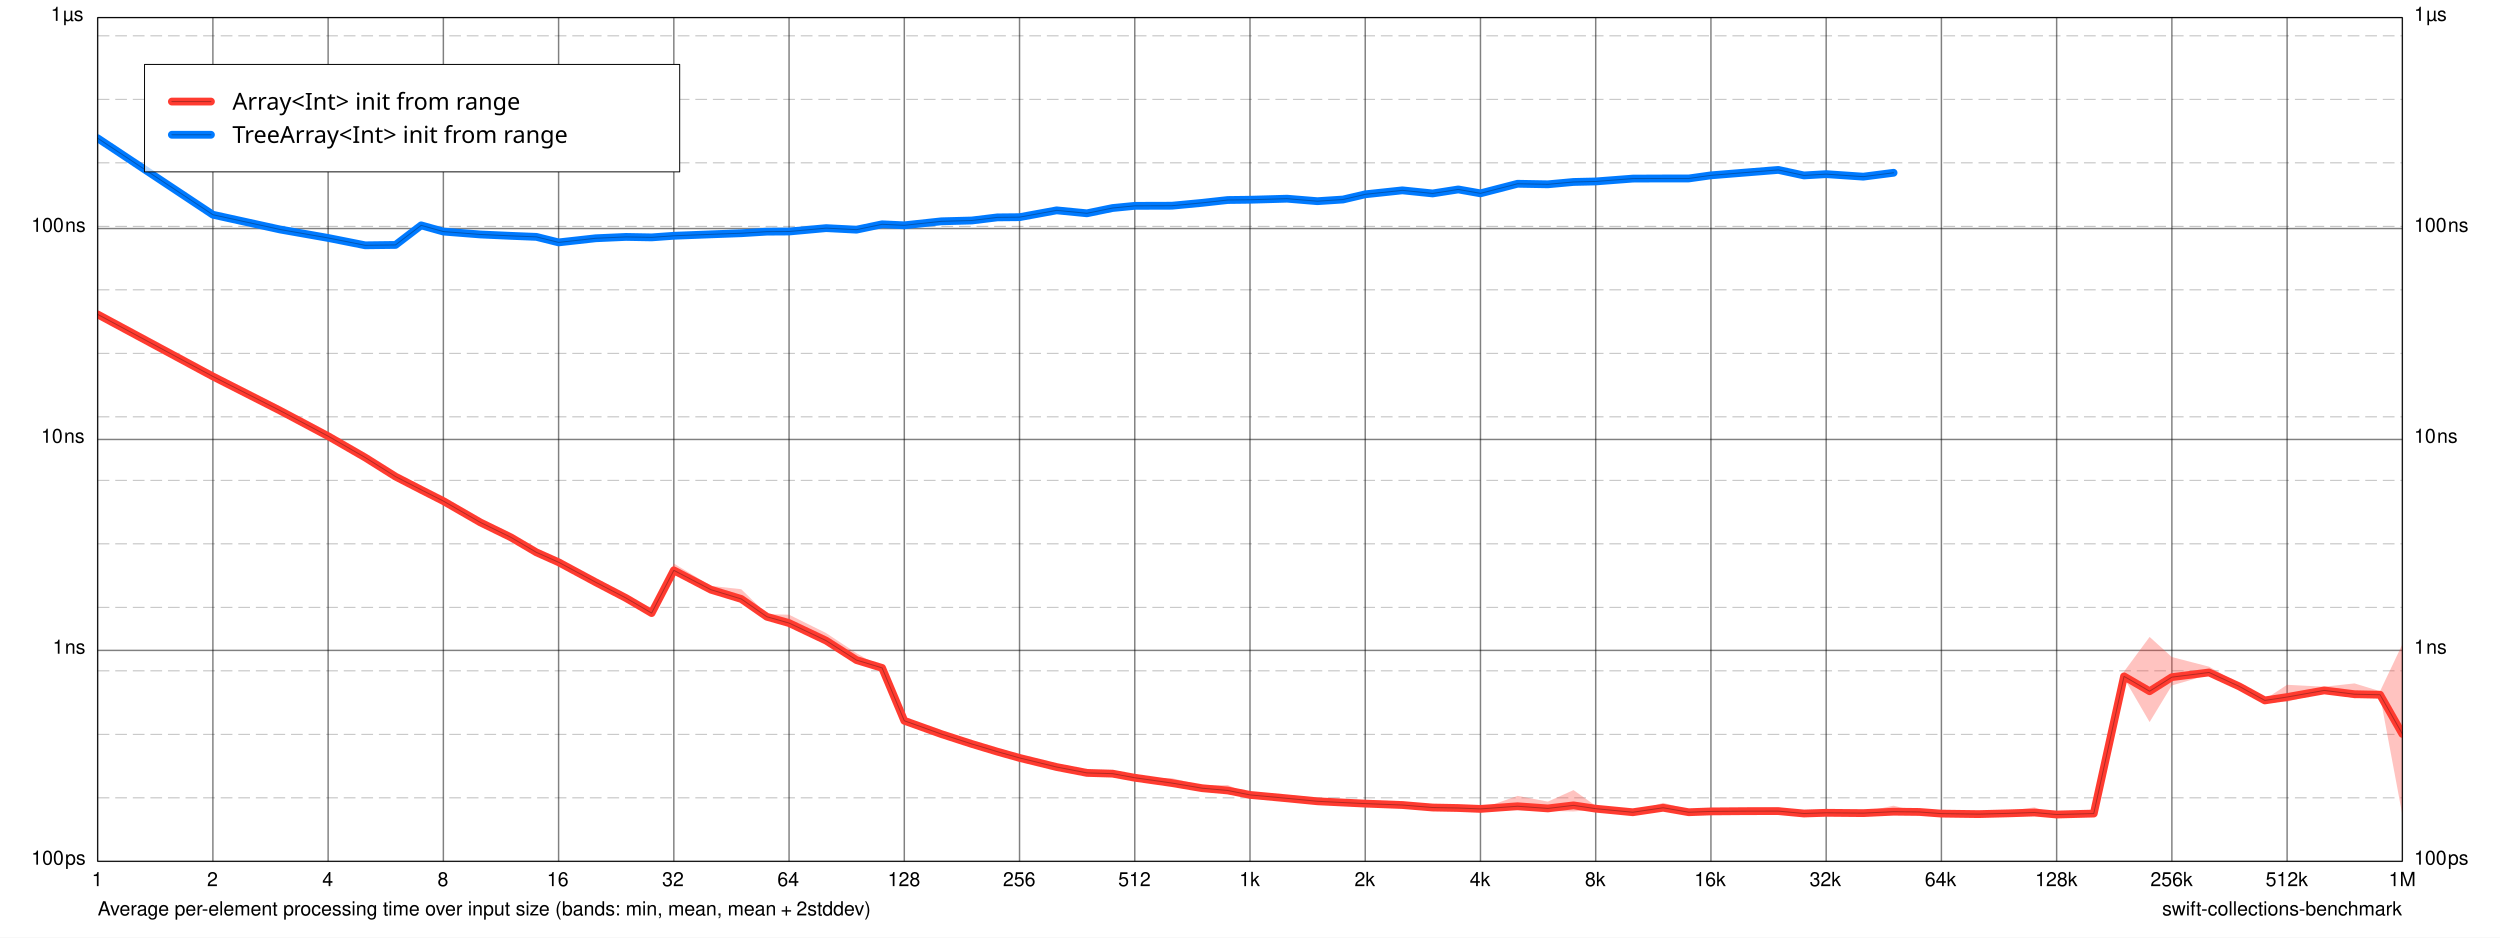
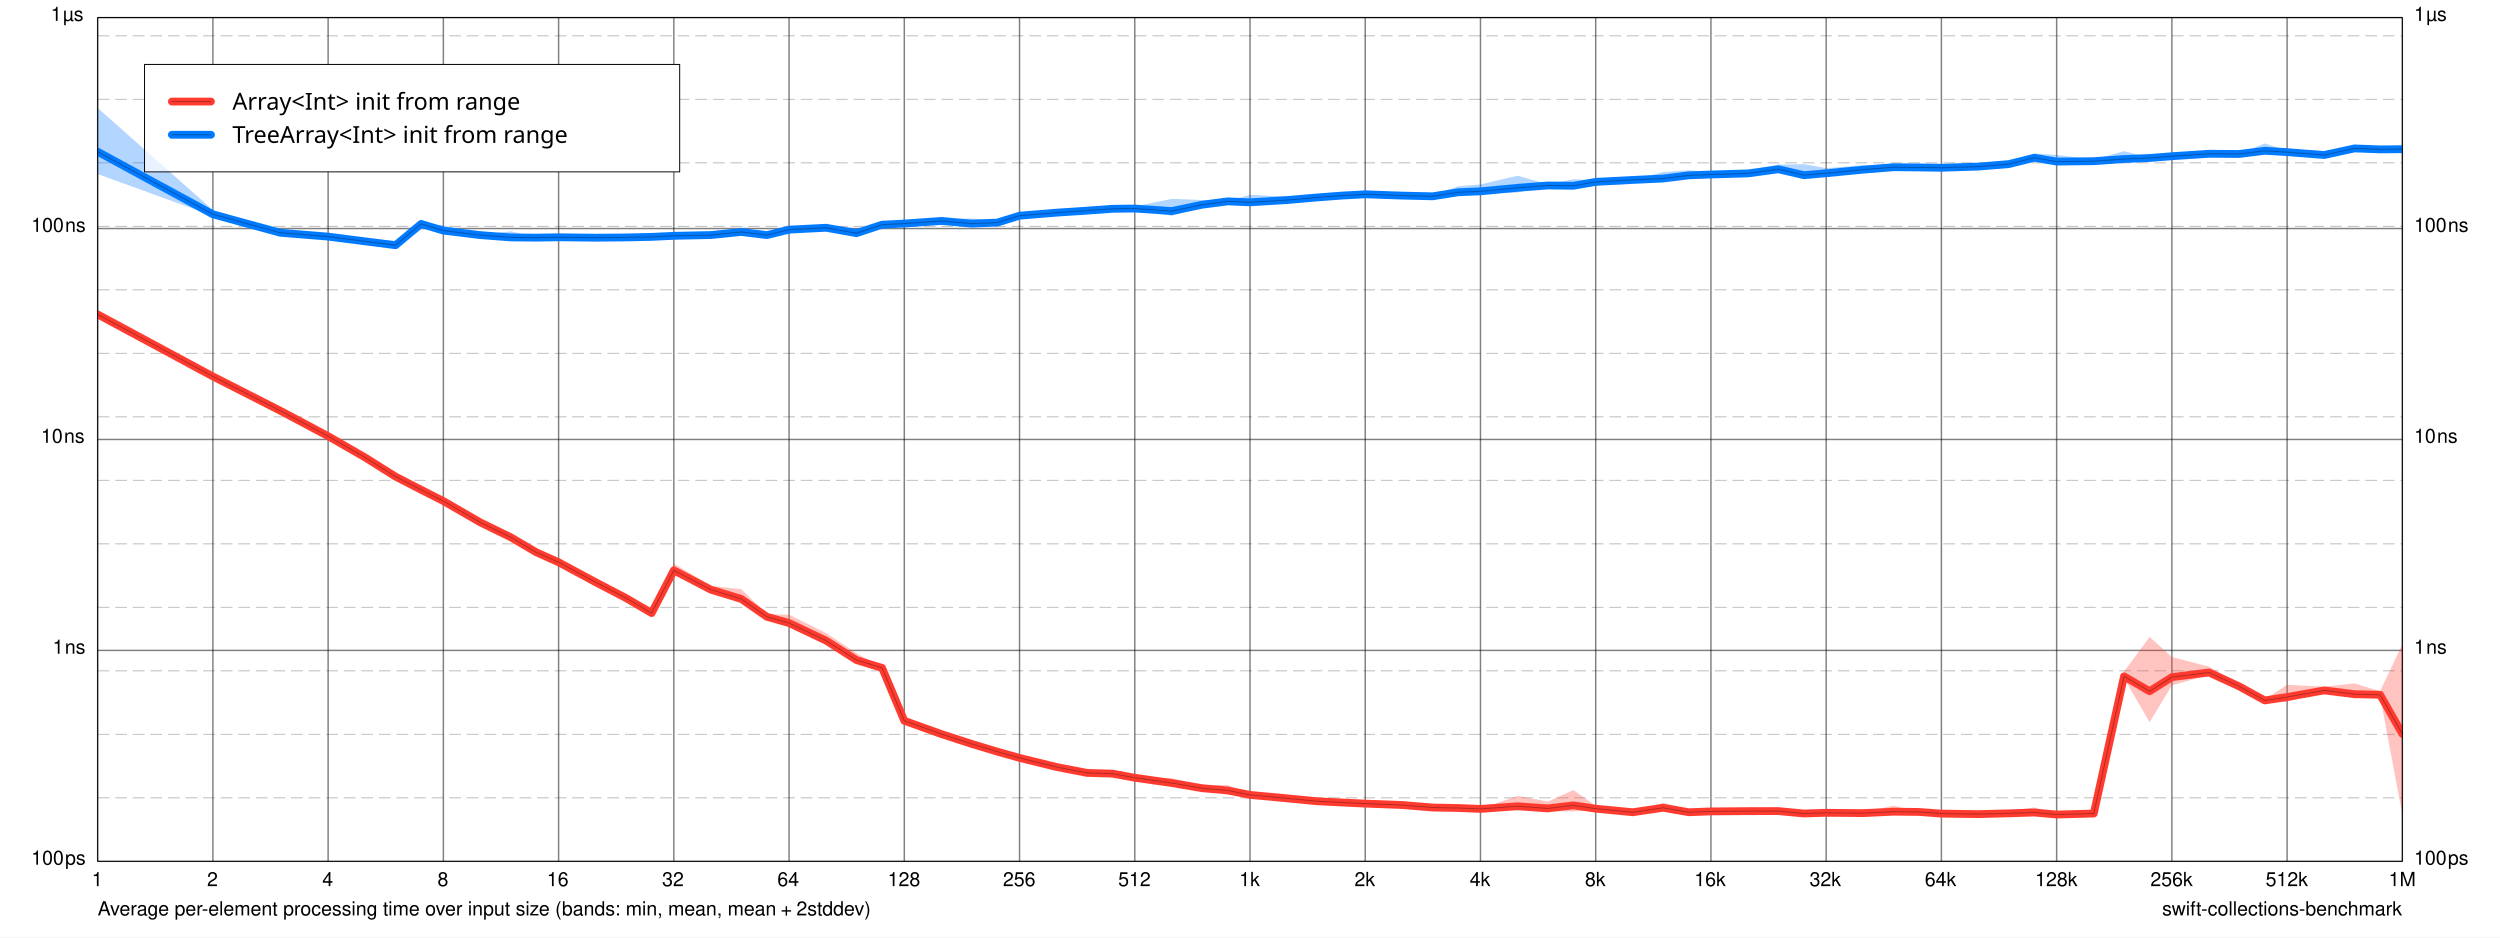
<svg xmlns="http://www.w3.org/2000/svg" xmlns:xlink="http://www.w3.org/1999/xlink" width="1280.0px" height="480.0px" viewBox="0.0 0.0 1280.0 480.0" version="1.1">
  <path d="M 0 0 L 0 480 L 1280 480 L 1280 0 z" fill="#FFFFFF" fill-opacity="1.0" stroke="none" />
  <text x="50" y="468.7" font-family="Helvetica" font-size="10" font-weight="normal" font-style="normal" fill="#000000" fill-opacity="1">Average per-element processing time over input size (bands: min, mean, mean + 2stddev)</text>
  <a xlink:href="https://github.com/apple/swift-collections-benchmark">
    <text x="1107" y="468.7" font-family="Helvetica" font-size="10" font-weight="normal" font-style="normal" fill="#000000" fill-opacity="1">swift-collections-benchmark</text>
  </a>
  <path d="M 50 9 L 50 441" fill="none" stroke-width="0.75" stroke="#000000" stroke-opacity="0.498" stroke-linecap="butt" stroke-linejoin="round" />
  <text x="47" y="453.7" font-family="Helvetica" font-size="10" font-weight="normal" font-style="normal" fill="#000000" fill-opacity="1">1</text>
  <path d="M 109 9 L 109 441" fill="none" stroke-width="0.75" stroke="#000000" stroke-opacity="0.498" stroke-linecap="butt" stroke-linejoin="round" />
  <text x="106" y="453.7" font-family="Helvetica" font-size="10" font-weight="normal" font-style="normal" fill="#000000" fill-opacity="1">2</text>
  <path d="M 168 9 L 168 441" fill="none" stroke-width="0.75" stroke="#000000" stroke-opacity="0.498" stroke-linecap="butt" stroke-linejoin="round" />
  <text x="165" y="453.7" font-family="Helvetica" font-size="10" font-weight="normal" font-style="normal" fill="#000000" fill-opacity="1">4</text>
  <path d="M 227 9 L 227 441" fill="none" stroke-width="0.75" stroke="#000000" stroke-opacity="0.498" stroke-linecap="butt" stroke-linejoin="round" />
  <text x="224" y="453.7" font-family="Helvetica" font-size="10" font-weight="normal" font-style="normal" fill="#000000" fill-opacity="1">8</text>
  <path d="M 286 9 L 286 441" fill="none" stroke-width="0.75" stroke="#000000" stroke-opacity="0.498" stroke-linecap="butt" stroke-linejoin="round" />
  <text x="280" y="453.7" font-family="Helvetica" font-size="10" font-weight="normal" font-style="normal" fill="#000000" fill-opacity="1">16</text>
  <path d="M 345 9 L 345 441" fill="none" stroke-width="0.75" stroke="#000000" stroke-opacity="0.498" stroke-linecap="butt" stroke-linejoin="round" />
  <text x="339" y="453.7" font-family="Helvetica" font-size="10" font-weight="normal" font-style="normal" fill="#000000" fill-opacity="1">32</text>
  <path d="M 404 9 L 404 441" fill="none" stroke-width="0.75" stroke="#000000" stroke-opacity="0.498" stroke-linecap="butt" stroke-linejoin="round" />
  <text x="398" y="453.7" font-family="Helvetica" font-size="10" font-weight="normal" font-style="normal" fill="#000000" fill-opacity="1">64</text>
  <path d="M 463 9 L 463 441" fill="none" stroke-width="0.75" stroke="#000000" stroke-opacity="0.498" stroke-linecap="butt" stroke-linejoin="round" />
  <text x="454.5" y="453.7" font-family="Helvetica" font-size="10" font-weight="normal" font-style="normal" fill="#000000" fill-opacity="1">128</text>
  <path d="M 522 9 L 522 441" fill="none" stroke-width="0.75" stroke="#000000" stroke-opacity="0.498" stroke-linecap="butt" stroke-linejoin="round" />
  <text x="513.5" y="453.7" font-family="Helvetica" font-size="10" font-weight="normal" font-style="normal" fill="#000000" fill-opacity="1">256</text>
  <path d="M 581 9 L 581 441" fill="none" stroke-width="0.75" stroke="#000000" stroke-opacity="0.498" stroke-linecap="butt" stroke-linejoin="round" />
  <text x="572.5" y="453.7" font-family="Helvetica" font-size="10" font-weight="normal" font-style="normal" fill="#000000" fill-opacity="1">512</text>
  <path d="M 640 9 L 640 441" fill="none" stroke-width="0.75" stroke="#000000" stroke-opacity="0.498" stroke-linecap="butt" stroke-linejoin="round" />
  <text x="634.5" y="453.7" font-family="Helvetica" font-size="10" font-weight="normal" font-style="normal" fill="#000000" fill-opacity="1">1k</text>
  <path d="M 699 9 L 699 441" fill="none" stroke-width="0.75" stroke="#000000" stroke-opacity="0.498" stroke-linecap="butt" stroke-linejoin="round" />
  <text x="693.5" y="453.7" font-family="Helvetica" font-size="10" font-weight="normal" font-style="normal" fill="#000000" fill-opacity="1">2k</text>
  <path d="M 758 9 L 758 441" fill="none" stroke-width="0.75" stroke="#000000" stroke-opacity="0.498" stroke-linecap="butt" stroke-linejoin="round" />
  <text x="752.5" y="453.7" font-family="Helvetica" font-size="10" font-weight="normal" font-style="normal" fill="#000000" fill-opacity="1">4k</text>
  <path d="M 817 9 L 817 441" fill="none" stroke-width="0.75" stroke="#000000" stroke-opacity="0.498" stroke-linecap="butt" stroke-linejoin="round" />
  <text x="811.5" y="453.7" font-family="Helvetica" font-size="10" font-weight="normal" font-style="normal" fill="#000000" fill-opacity="1">8k</text>
  <path d="M 876 9 L 876 441" fill="none" stroke-width="0.75" stroke="#000000" stroke-opacity="0.498" stroke-linecap="butt" stroke-linejoin="round" />
  <text x="867.5" y="453.7" font-family="Helvetica" font-size="10" font-weight="normal" font-style="normal" fill="#000000" fill-opacity="1">16k</text>
  <path d="M 935 9 L 935 441" fill="none" stroke-width="0.75" stroke="#000000" stroke-opacity="0.498" stroke-linecap="butt" stroke-linejoin="round" />
  <text x="926.5" y="453.7" font-family="Helvetica" font-size="10" font-weight="normal" font-style="normal" fill="#000000" fill-opacity="1">32k</text>
  <path d="M 994 9 L 994 441" fill="none" stroke-width="0.75" stroke="#000000" stroke-opacity="0.498" stroke-linecap="butt" stroke-linejoin="round" />
  <text x="985.5" y="453.7" font-family="Helvetica" font-size="10" font-weight="normal" font-style="normal" fill="#000000" fill-opacity="1">64k</text>
  <path d="M 1053 9 L 1053 441" fill="none" stroke-width="0.75" stroke="#000000" stroke-opacity="0.498" stroke-linecap="butt" stroke-linejoin="round" />
  <text x="1042" y="453.7" font-family="Helvetica" font-size="10" font-weight="normal" font-style="normal" fill="#000000" fill-opacity="1">128k</text>
  <path d="M 1112 9 L 1112 441" fill="none" stroke-width="0.75" stroke="#000000" stroke-opacity="0.498" stroke-linecap="butt" stroke-linejoin="round" />
  <text x="1101" y="453.7" font-family="Helvetica" font-size="10" font-weight="normal" font-style="normal" fill="#000000" fill-opacity="1">256k</text>
  <path d="M 1171 9 L 1171 441" fill="none" stroke-width="0.75" stroke="#000000" stroke-opacity="0.498" stroke-linecap="butt" stroke-linejoin="round" />
  <text x="1160" y="453.7" font-family="Helvetica" font-size="10" font-weight="normal" font-style="normal" fill="#000000" fill-opacity="1">512k</text>
  <path d="M 1230 9 L 1230 441" fill="none" stroke-width="0.75" stroke="#000000" stroke-opacity="0.498" stroke-linecap="butt" stroke-linejoin="round" />
  <text x="1223" y="453.7" font-family="Helvetica" font-size="10" font-weight="normal" font-style="normal" fill="#000000" fill-opacity="1">1M</text>
  <path d="M 50 441 L 1230 441" fill="none" stroke-width="0.75" stroke="#000000" stroke-opacity="0.498" stroke-linecap="butt" stroke-linejoin="round" />
  <text x="16" y="442.7" font-family="Helvetica" font-size="10" font-weight="normal" font-style="normal" fill="#000000" fill-opacity="1">100 ps</text>
  <text x="1236" y="442.7" font-family="Helvetica" font-size="10" font-weight="normal" font-style="normal" fill="#000000" fill-opacity="1">100 ps</text>
  <path d="M 50 333 L 1230 333" fill="none" stroke-width="0.75" stroke="#000000" stroke-opacity="0.498" stroke-linecap="butt" stroke-linejoin="round" />
  <text x="27" y="334.7" font-family="Helvetica" font-size="10" font-weight="normal" font-style="normal" fill="#000000" fill-opacity="1">1 ns</text>
  <text x="1236" y="334.7" font-family="Helvetica" font-size="10" font-weight="normal" font-style="normal" fill="#000000" fill-opacity="1">1 ns</text>
  <path d="M 50 225 L 1230 225" fill="none" stroke-width="0.75" stroke="#000000" stroke-opacity="0.498" stroke-linecap="butt" stroke-linejoin="round" />
  <text x="21" y="226.7" font-family="Helvetica" font-size="10" font-weight="normal" font-style="normal" fill="#000000" fill-opacity="1">10 ns</text>
  <text x="1236" y="226.7" font-family="Helvetica" font-size="10" font-weight="normal" font-style="normal" fill="#000000" fill-opacity="1">10 ns</text>
  <path d="M 50 117 L 1230 117" fill="none" stroke-width="0.75" stroke="#000000" stroke-opacity="0.498" stroke-linecap="butt" stroke-linejoin="round" />
  <text x="16" y="118.7" font-family="Helvetica" font-size="10" font-weight="normal" font-style="normal" fill="#000000" fill-opacity="1">100 ns</text>
  <text x="1236" y="118.7" font-family="Helvetica" font-size="10" font-weight="normal" font-style="normal" fill="#000000" fill-opacity="1">100 ns</text>
  <path d="M 50 9 L 1230 9" fill="none" stroke-width="0.75" stroke="#000000" stroke-opacity="0.498" stroke-linecap="butt" stroke-linejoin="round" />
  <text x="26" y="10.7" font-family="Helvetica" font-size="10" font-weight="normal" font-style="normal" fill="#000000" fill-opacity="1">1 µs</text>
  <text x="1236" y="10.7" font-family="Helvetica" font-size="10" font-weight="normal" font-style="normal" fill="#000000" fill-opacity="1">1 µs</text>
  <path d="M 50 408.49 L 1230 408.49" fill="none" stroke-width="0.5" stroke="#000000" stroke-opacity="0.259" stroke-linecap="butt" stroke-linejoin="round" stroke-dasharray="6 3" stroke-dashoffset="0" />
  <path d="M 50 375.98 L 1230 375.98" fill="none" stroke-width="0.5" stroke="#000000" stroke-opacity="0.259" stroke-linecap="butt" stroke-linejoin="round" stroke-dasharray="6 3" stroke-dashoffset="0" />
  <path d="M 50 343.47 L 1230 343.47" fill="none" stroke-width="0.5" stroke="#000000" stroke-opacity="0.259" stroke-linecap="butt" stroke-linejoin="round" stroke-dasharray="6 3" stroke-dashoffset="0" />
  <path d="M 50 310.96 L 1230 310.96" fill="none" stroke-width="0.5" stroke="#000000" stroke-opacity="0.259" stroke-linecap="butt" stroke-linejoin="round" stroke-dasharray="6 3" stroke-dashoffset="0" />
  <path d="M 50 278.44 L 1230 278.44" fill="none" stroke-width="0.5" stroke="#000000" stroke-opacity="0.259" stroke-linecap="butt" stroke-linejoin="round" stroke-dasharray="6 3" stroke-dashoffset="0" />
  <path d="M 50 245.93 L 1230 245.93" fill="none" stroke-width="0.5" stroke="#000000" stroke-opacity="0.259" stroke-linecap="butt" stroke-linejoin="round" stroke-dasharray="6 3" stroke-dashoffset="0" />
  <path d="M 50 213.42 L 1230 213.42" fill="none" stroke-width="0.5" stroke="#000000" stroke-opacity="0.259" stroke-linecap="butt" stroke-linejoin="round" stroke-dasharray="6 3" stroke-dashoffset="0" />
  <path d="M 50 180.91 L 1230 180.91" fill="none" stroke-width="0.5" stroke="#000000" stroke-opacity="0.259" stroke-linecap="butt" stroke-linejoin="round" stroke-dasharray="6 3" stroke-dashoffset="0" />
  <path d="M 50 148.4 L 1230 148.4" fill="none" stroke-width="0.5" stroke="#000000" stroke-opacity="0.259" stroke-linecap="butt" stroke-linejoin="round" stroke-dasharray="6 3" stroke-dashoffset="0" />
  <path d="M 50 115.89 L 1230 115.89" fill="none" stroke-width="0.5" stroke="#000000" stroke-opacity="0.259" stroke-linecap="butt" stroke-linejoin="round" stroke-dasharray="6 3" stroke-dashoffset="0" />
  <path d="M 50 83.376 L 1230 83.376" fill="none" stroke-width="0.5" stroke="#000000" stroke-opacity="0.259" stroke-linecap="butt" stroke-linejoin="round" stroke-dasharray="6 3" stroke-dashoffset="0" />
  <path d="M 50 50.865 L 1230 50.865" fill="none" stroke-width="0.5" stroke="#000000" stroke-opacity="0.259" stroke-linecap="butt" stroke-linejoin="round" stroke-dasharray="6 3" stroke-dashoffset="0" />
  <path d="M 50 18.354 L 1230 18.354" fill="none" stroke-width="0.5" stroke="#000000" stroke-opacity="0.259" stroke-linecap="butt" stroke-linejoin="round" stroke-dasharray="6 3" stroke-dashoffset="0" />
  <path d="M 74 33 L 74 88 L 348 88 L 348 33 z" fill="#FFFFFF" fill-opacity="1.0" stroke="none" />
  <clipPath id="clip-0">
    <path d="M 50 9 L 50 441 L 1230 441 L 1230 9 z" />
  </clipPath>
  <g clip-path="url(#clip-0)">
-     <path d="M 50 70.775L 109 109.94L 143.51 117.52L 168 121.83L 186.99 125.6L 202.51 125.4L 215.63 115.38L 227 118.56L 245.99 120.05L 261.51 120.75L 274.63 121.28L 286 124.11L 304.99 121.99L 320.51 121.3L 333.63 121.54L 345 120.72L 363.99 119.98L 379.51 119.41L 392.63 118.6L 404 118.53L 422.99 116.8L 438.51 117.59L 451.63 114.84L 463 115.36L 481.99 113.31L 497.51 112.9L 510.63 111.3L 522 111.19L 540.99 107.7L 556.51 109.21L 569.63 106.51L 581 105.39L 599.99 105.33L 615.51 103.86L 628.63 102.41L 640 102.27L 658.99 101.73L 674.51 103.01L 687.63 102.15L 699 99.486L 717.99 97.456L 733.51 99.041L 746.63 96.994L 758 98.994L 776.99 94.083L 792.51 94.368L 805.63 93.168L 817 92.902L 835.99 91.442L 851.51 91.375L 864.63 91.374L 876 89.776L 894.99 88.242L 910.51 86.996L 923.63 89.826L 935 89.156L 953.99 90.453L 969.51 88.46L 969.51 88.46L 953.99 90.453L 935 89.156L 923.63 89.826L 910.51 86.996L 894.99 88.242L 876 89.776L 864.63 91.374L 851.51 91.375L 835.99 91.442L 817 92.902L 805.63 93.168L 792.51 94.368L 776.99 94.083L 758 98.994L 746.63 96.994L 733.51 99.041L 717.99 97.456L 699 99.486L 687.63 102.15L 674.51 103.01L 658.99 101.73L 640 102.27L 628.63 102.41L 615.51 103.86L 599.99 105.33L 581 105.39L 569.63 106.51L 556.51 109.21L 540.99 107.7L 522 111.19L 510.63 111.3L 497.51 112.9L 481.99 113.31L 463 115.36L 451.63 114.84L 438.51 117.59L 422.99 116.8L 404 118.53L 392.63 118.6L 379.51 119.41L 363.99 119.98L 345 120.72L 333.63 121.54L 320.51 121.3L 304.99 121.99L 286 124.11L 274.63 121.28L 261.51 120.75L 245.99 120.05L 227 118.56L 215.63 115.38L 202.51 125.4L 186.99 125.6L 168 121.83L 143.51 117.52L 109 109.94L 50 70.775" fill="#007AFF" fill-opacity="0.302" stroke="none" />
+     <path d="M 50 55.297L 109 107.53L 143.51 118.69L 168 119.5L 186.99 122.2L 202.51 123.29L 215.63 114.53L 227 115.36L 245.99 120.26L 261.51 118.41L 274.63 121.56L 286 121.2L 304.99 121.64L 320.51 121.28L 333.63 120.74L 345 120.72L 363.99 119.55L 379.51 117.57L 392.63 119.24L 404 115.98L 422.99 115.07L 438.51 117.02L 451.63 114.08L 463 113.71L 481.99 112.32L 497.51 111.85L 510.63 112.94L 522 110.13L 540.99 108.55L 556.51 107.48L 569.63 105L 581 105.72L 599.99 101.8L 615.51 102.43L 628.63 102.95L 640 99.741L 658.99 100.73L 674.51 100.12L 687.63 100.04L 699 97.521L 717.99 99.038L 733.51 100.01L 746.63 95.376L 758 94.421L 776.99 89.971L 792.51 94.349L 805.63 91.761L 817 92.333L 835.99 92.093L 851.51 88.095L 864.63 87.187L 876 87.967L 894.99 87.359L 910.51 84.237L 923.63 84.061L 935 86.084L 953.99 84.615L 969.51 85.601L 982.63 83.82L 994 84.254L 1013 83.949L 1028.5 83.012L 1041.6 78.554L 1053 79.335L 1072 81.668L 1087.5 77.418L 1100.6 80.674L 1112 78.516L 1131 78.607L 1146.5 78.552L 1159.6 73.497L 1171 77.056L 1190 77.397L 1205.5 74.958L 1218.6 75.006L 1230 74.6L 1230 77.042L 1218.6 77.018L 1205.5 76.359L 1190 80.078L 1171 78.203L 1159.6 78.582L 1146.5 78.934L 1131 78.777L 1112 80.52L 1100.6 80.975L 1087.5 82.943L 1072 82.834L 1053 83.995L 1041.6 81.589L 1028.5 84.381L 1013 85.763L 994 86.487L 982.63 86.438L 969.51 85.613L 953.99 87.669L 935 89.686L 923.63 91.858L 910.51 87.546L 894.99 89.3L 876 89.841L 864.63 90.719L 851.51 92.633L 835.99 92.136L 817 93.395L 805.63 96.347L 792.51 95.183L 776.99 98.548L 758 99.284L 746.63 99.573L 733.51 100.68L 717.99 100.54L 699 100.2L 687.63 100.13L 674.51 101.42L 658.99 103.04L 640 105.03L 628.63 103.15L 615.51 105.69L 599.99 110.51L 581 107.15L 569.63 107.59L 556.51 107.99L 540.99 109L 522 110.54L 510.63 114.34L 497.51 115.48L 481.99 113.41L 463 114.73L 451.63 115.38L 438.51 120.25L 422.99 117.16L 404 118.18L 392.63 120.77L 379.51 119.2L 363.99 120.62L 345 120.74L 333.63 121.47L 320.51 121.67L 304.99 121.72L 286 121.59L 274.63 121.71L 261.51 122.71L 245.99 120.43L 227 119.07L 215.63 114.68L 202.51 126.38L 186.99 124.07L 168 121.73L 143.51 119.34L 109 110.53L 50 89.106" fill="#007AFF" fill-opacity="0.302" stroke="none" />
    <path d="M 50 160.97L 109 192.04L 143.51 209.63L 168 222.65L 186.99 233.59L 202.51 244.02L 215.63 250.77L 227 256.55L 245.99 267.5L 261.51 275.09L 274.63 282.8L 286 287.22L 304.99 298.11L 320.51 306.2L 333.63 312.59L 345 288.54L 363.99 299.97L 379.51 301.68L 392.63 314.43L 404 314.73L 422.99 324.14L 438.51 334.44L 451.63 341.97L 463 368.57L 481.99 375.86L 497.51 380.89L 510.63 384.85L 522 388.05L 540.99 392.72L 556.51 395.17L 569.63 396.1L 581 398.21L 599.99 398.42L 615.51 402.12L 628.63 401.96L 640 406.86L 658.99 408.1L 674.51 410.26L 687.63 410.1L 699 410.45L 717.99 410.23L 733.51 413.1L 746.63 413.21L 758 414.16L 776.99 407.49L 792.51 410.43L 805.63 404.52L 817 412.6L 835.99 415.85L 851.51 411.03L 864.63 414.46L 876 415.11L 894.99 413.72L 910.51 413.45L 923.63 415.39L 935 414.28L 953.99 415.7L 969.51 412.52L 982.63 415.68L 994 415.98L 1013 416.8L 1028.5 415.12L 1041.6 413.38L 1053 416.96L 1072 415.48L 1087.5 343.84L 1100.6 326.11L 1112 336.41L 1131 341.32L 1146.5 350.18L 1159.6 358.09L 1171 350.61L 1190 351.6L 1205.5 349.9L 1218.6 353.9L 1230 329.9L 1230 417.17L 1218.6 356.36L 1205.5 357.54L 1190 354.17L 1171 359.31L 1159.6 358.81L 1146.5 351.91L 1131 345.4L 1112 350.96L 1100.6 369.71L 1087.5 347.2L 1072 416.92L 1053 417.07L 1041.6 416.98L 1028.5 416.91L 1013 416.84L 994 416.77L 982.63 415.73L 969.51 416.71L 953.99 416.54L 935 416.83L 923.63 416.91L 910.51 415.96L 894.99 415.86L 876 415.56L 864.63 416.37L 851.51 414.5L 835.99 415.88L 817 414.56L 805.63 415.47L 792.51 415.2L 776.99 414.83L 758 414.16L 746.63 413.88L 733.51 413.58L 717.99 412.88L 699 411.8L 687.63 411.19L 674.51 410.26L 658.99 408.98L 640 407.03L 628.63 405.74L 615.51 404.08L 599.99 401.84L 581 398.21L 569.63 396.11L 556.51 395.92L 540.99 392.72L 522 388.05L 510.63 384.85L 497.51 380.89L 481.99 375.86L 463 369.2L 451.63 341.97L 438.51 339.26L 422.99 329.47L 404 320.62L 392.63 316.27L 379.51 308.56L 363.99 302.64L 345 293.31L 333.63 314.36L 320.51 306.2L 304.99 298.11L 286 288.12L 274.63 282.8L 261.51 275.09L 245.99 267.5L 227 256.55L 215.63 250.77L 202.51 244.02L 186.99 234.5L 168 223.56L 143.51 210.54L 109 192.98L 50 160.97" fill="#FF3B30" fill-opacity="0.302" stroke="none" />
-     <path d="M 50 70.775L 109 109.94L 143.51 117.52L 168 121.83L 186.99 125.6L 202.51 125.4L 215.63 115.38L 227 118.56L 245.99 120.05L 261.51 120.75L 274.63 121.28L 286 124.11L 304.99 121.99L 320.51 121.3L 333.63 121.54L 345 120.72L 363.99 119.98L 379.51 119.41L 392.63 118.6L 404 118.53L 422.99 116.8L 438.51 117.59L 451.63 114.84L 463 115.36L 481.99 113.31L 497.51 112.9L 510.63 111.3L 522 111.19L 540.99 107.7L 556.51 109.21L 569.63 106.51L 581 105.39L 599.99 105.33L 615.51 103.86L 628.63 102.41L 640 102.27L 658.99 101.73L 674.51 103.01L 687.63 102.15L 699 99.486L 717.99 97.456L 733.51 99.041L 746.63 96.994L 758 98.994L 776.99 94.083L 792.51 94.368L 805.63 93.168L 817 92.902L 835.99 91.442L 851.51 91.375L 864.63 91.374L 876 89.776L 894.99 88.242L 910.51 86.996L 923.63 89.826L 935 89.156L 953.99 90.453L 969.51 88.46" fill="none" stroke-width="4" stroke="#007AFF" stroke-opacity="1" stroke-linecap="round" stroke-linejoin="round" />
+     <path d="M 50 77.679L 109 109.73L 143.51 119.17L 168 121.14L 186.99 123.58L 202.51 125.55L 215.63 114.64L 227 118.07L 245.99 120.38L 261.51 121.55L 274.63 121.67L 286 121.49L 304.99 121.7L 320.51 121.57L 333.63 121.28L 345 120.74L 363.99 120.34L 379.51 118.77L 392.63 120.37L 404 117.59L 422.99 116.61L 438.51 119.38L 451.63 115.04L 463 114.46L 481.99 113.12L 497.51 114.5L 510.63 113.97L 522 110.43L 540.99 108.88L 556.51 107.86L 569.63 106.9L 581 106.77L 599.99 108.07L 615.51 104.81L 628.63 103.1L 640 103.59L 658.99 102.43L 674.51 101.08L 687.63 100.1L 699 99.487L 717.99 100.15L 733.51 100.51L 746.63 98.44L 758 97.964L 776.99 96.152L 792.51 94.963L 805.63 95.105L 817 93.116L 835.99 92.125L 851.51 91.405L 864.63 89.771L 876 89.344L 894.99 88.785L 910.51 86.659L 923.63 89.693L 935 88.718L 953.99 86.851L 969.51 85.61L 982.63 85.74L 994 85.894L 1013 85.282L 1028.5 84.019L 1041.6 80.777L 1053 82.732L 1072 82.527L 1087.5 81.436L 1100.6 80.896L 1112 79.988L 1131 78.733L 1146.5 78.834L 1159.6 77.2L 1171 77.9L 1190 79.363L 1205.5 75.989L 1218.6 76.484L 1230 76.392" fill="none" stroke-width="4" stroke="#007AFF" stroke-opacity="1" stroke-linecap="round" stroke-linejoin="round" />
    <path d="M 50 160.97L 109 192.74L 143.51 210.3L 168 223.32L 186.99 234.26L 202.51 244.02L 215.63 250.77L 227 256.55L 245.99 267.5L 261.51 275.09L 274.63 282.8L 286 287.88L 304.99 298.11L 320.51 306.2L 333.63 313.89L 345 292.02L 363.99 301.93L 379.51 306.66L 392.63 315.78L 404 319.01L 422.99 328.02L 438.51 337.96L 451.63 341.97L 463 369.03L 481.99 375.86L 497.51 380.89L 510.63 384.85L 522 388.05L 540.99 392.72L 556.51 395.72L 569.63 396.11L 581 398.21L 599.99 400.92L 615.51 403.56L 628.63 404.73L 640 406.99L 658.99 408.75L 674.51 410.26L 687.63 410.9L 699 411.45L 717.99 412.17L 733.51 413.45L 746.63 413.7L 758 414.16L 776.99 412.8L 792.51 413.91L 805.63 412.35L 817 414.04L 835.99 415.87L 851.51 413.57L 864.63 415.86L 876 415.44L 894.99 415.3L 910.51 415.29L 923.63 416.51L 935 416.15L 953.99 416.32L 969.51 415.58L 982.63 415.72L 994 416.57L 1013 416.83L 1028.5 416.43L 1041.6 416.01L 1053 417.04L 1072 416.54L 1087.5 346.3L 1100.6 353.91L 1112 346.7L 1131 344.3L 1146.5 351.45L 1159.6 358.62L 1171 356.88L 1190 353.49L 1205.5 355.43L 1218.6 355.71L 1230 375.76" fill="none" stroke-width="4" stroke="#FF3B30" stroke-opacity="1" stroke-linecap="round" stroke-linejoin="round" />
-     <path d="M 50 70.775L 109 109.94L 143.51 117.52L 168 121.83L 186.99 125.6L 202.51 125.4L 215.63 115.38L 227 118.56L 245.99 120.05L 261.51 120.75L 274.63 121.28L 286 124.11L 304.99 121.99L 320.51 121.3L 333.63 121.54L 345 120.72L 363.99 119.98L 379.51 119.41L 392.63 118.6L 404 118.53L 422.99 116.8L 438.51 117.59L 451.63 114.84L 463 115.36L 481.99 113.31L 497.51 112.9L 510.63 111.3L 522 111.19L 540.99 107.7L 556.51 109.21L 569.63 106.51L 581 105.39L 599.99 105.33L 615.51 103.86L 628.63 102.41L 640 102.27L 658.99 101.73L 674.51 103.01L 687.63 102.15L 699 99.486L 717.99 97.456L 733.51 99.041L 746.63 96.994L 758 98.994L 776.99 94.083L 792.51 94.368L 805.63 93.168L 817 92.902L 835.99 91.442L 851.51 91.375L 864.63 91.374L 876 89.776L 894.99 88.242L 910.51 86.996L 923.63 89.826L 935 89.156L 953.99 90.453L 969.51 88.46" fill="none" stroke-width="0.5" stroke="#000000" stroke-opacity="0.302" stroke-linecap="round" stroke-linejoin="round" />
+     <path d="M 50 77.679L 109 109.73L 143.51 119.17L 168 121.14L 186.99 123.58L 202.51 125.55L 215.63 114.64L 227 118.07L 245.99 120.38L 261.51 121.55L 274.63 121.67L 286 121.49L 304.99 121.7L 320.51 121.57L 333.63 121.28L 345 120.74L 363.99 120.34L 379.51 118.77L 392.63 120.37L 404 117.59L 422.99 116.61L 438.51 119.38L 451.63 115.04L 463 114.46L 481.99 113.12L 497.51 114.5L 510.63 113.97L 522 110.43L 540.99 108.88L 556.51 107.86L 569.63 106.9L 581 106.77L 599.99 108.07L 615.51 104.81L 628.63 103.1L 640 103.59L 658.99 102.43L 674.51 101.08L 687.63 100.1L 699 99.487L 717.99 100.15L 733.51 100.51L 746.63 98.44L 758 97.964L 776.99 96.152L 792.51 94.963L 805.63 95.105L 817 93.116L 835.99 92.125L 851.51 91.405L 864.63 89.771L 876 89.344L 894.99 88.785L 910.51 86.659L 923.63 89.693L 935 88.718L 953.99 86.851L 969.51 85.61L 982.63 85.74L 994 85.894L 1013 85.282L 1028.5 84.019L 1041.6 80.777L 1053 82.732L 1072 82.527L 1087.5 81.436L 1100.6 80.896L 1112 79.988L 1131 78.733L 1146.5 78.834L 1159.6 77.2L 1171 77.9L 1190 79.363L 1205.5 75.989L 1218.6 76.484L 1230 76.392" fill="none" stroke-width="0.5" stroke="#000000" stroke-opacity="0.302" stroke-linecap="round" stroke-linejoin="round" />
    <path d="M 50 160.97L 109 192.74L 143.51 210.3L 168 223.32L 186.99 234.26L 202.51 244.02L 215.63 250.77L 227 256.55L 245.99 267.5L 261.51 275.09L 274.63 282.8L 286 287.88L 304.99 298.11L 320.51 306.2L 333.63 313.89L 345 292.02L 363.99 301.93L 379.51 306.66L 392.63 315.78L 404 319.01L 422.99 328.02L 438.51 337.96L 451.63 341.97L 463 369.03L 481.99 375.86L 497.51 380.89L 510.63 384.85L 522 388.05L 540.99 392.72L 556.51 395.72L 569.63 396.11L 581 398.21L 599.99 400.92L 615.51 403.56L 628.63 404.73L 640 406.99L 658.99 408.75L 674.51 410.26L 687.63 410.9L 699 411.45L 717.99 412.17L 733.51 413.45L 746.63 413.7L 758 414.16L 776.99 412.8L 792.51 413.91L 805.63 412.35L 817 414.04L 835.99 415.87L 851.51 413.57L 864.63 415.86L 876 415.44L 894.99 415.3L 910.51 415.29L 923.63 416.51L 935 416.15L 953.99 416.32L 969.51 415.58L 982.63 415.72L 994 416.57L 1013 416.83L 1028.5 416.43L 1041.6 416.01L 1053 417.04L 1072 416.54L 1087.5 346.3L 1100.6 353.91L 1112 346.7L 1131 344.3L 1146.5 351.45L 1159.6 358.62L 1171 356.88L 1190 353.49L 1205.5 355.43L 1218.6 355.71L 1230 375.76" fill="none" stroke-width="0.5" stroke="#000000" stroke-opacity="0.302" stroke-linecap="round" stroke-linejoin="round" />
  </g>
  <path d="M 74 33 L 74 88 L 348 88 L 348 33 z" fill="#FFFFFF" fill-opacity="0.702" stroke-width="0.5" stroke="#000000" stroke-opacity="1" stroke-linecap="round" stroke-linejoin="round" />
  <path d="M 88 52 L 108 52" fill="none" stroke-width="4" stroke="#FF3B30" stroke-opacity="1" stroke-linecap="round" stroke-linejoin="round" />
  <path d="M 88 52 L 108 52" fill="none" stroke-width="0.5" stroke="#000000" stroke-opacity="0.302" stroke-linecap="round" stroke-linejoin="round" />
  <text x="119" y="56.17" font-family="Menlo" font-size="12" font-weight="normal" font-style="normal" fill="#000000" fill-opacity="1">Array&lt;Int&gt; init from range</text>
  <path d="M 88 69 L 108 69" fill="none" stroke-width="4" stroke="#007AFF" stroke-opacity="1" stroke-linecap="round" stroke-linejoin="round" />
  <path d="M 88 69 L 108 69" fill="none" stroke-width="0.5" stroke="#000000" stroke-opacity="0.302" stroke-linecap="round" stroke-linejoin="round" />
  <text x="119" y="73.17" font-family="Menlo" font-size="12" font-weight="normal" font-style="normal" fill="#000000" fill-opacity="1">TreeArray&lt;Int&gt; init from range</text>
  <path d="M 50 9 L 50 441 L 1230 441 L 1230 9 z" fill="none" stroke-width="0.5" stroke="#000000" stroke-opacity="1" stroke-linecap="round" stroke-linejoin="round" />
</svg>
